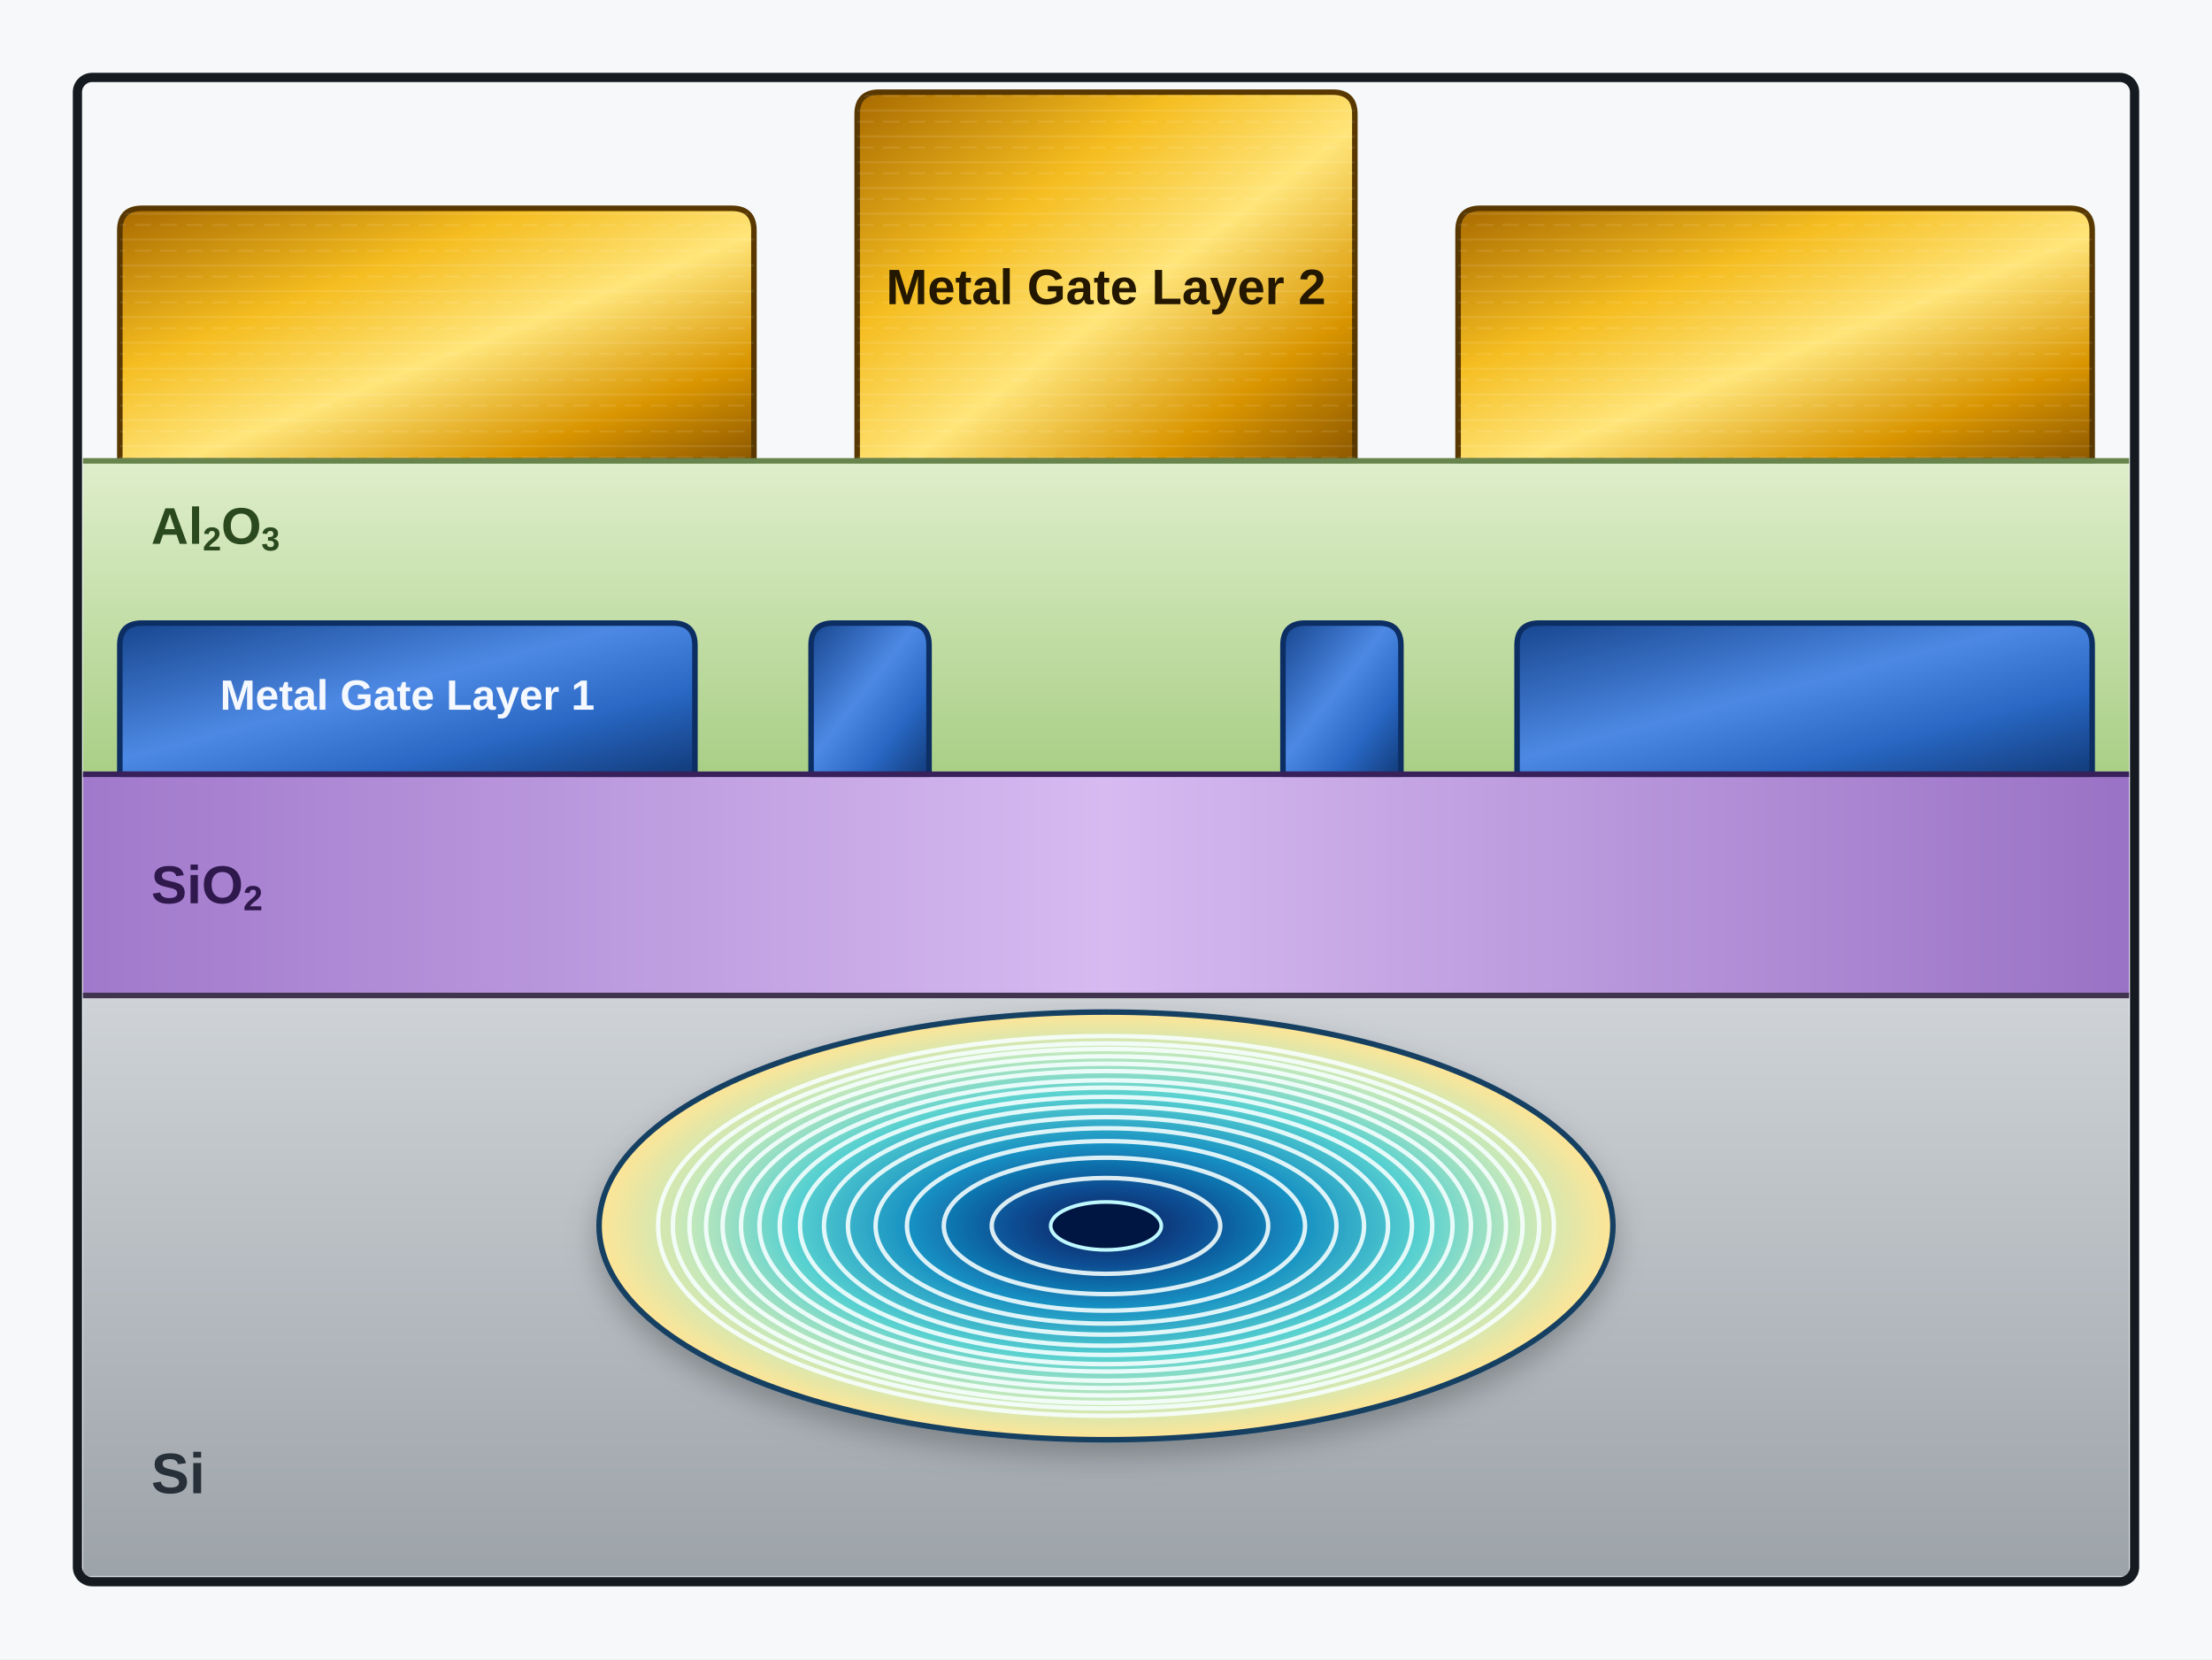
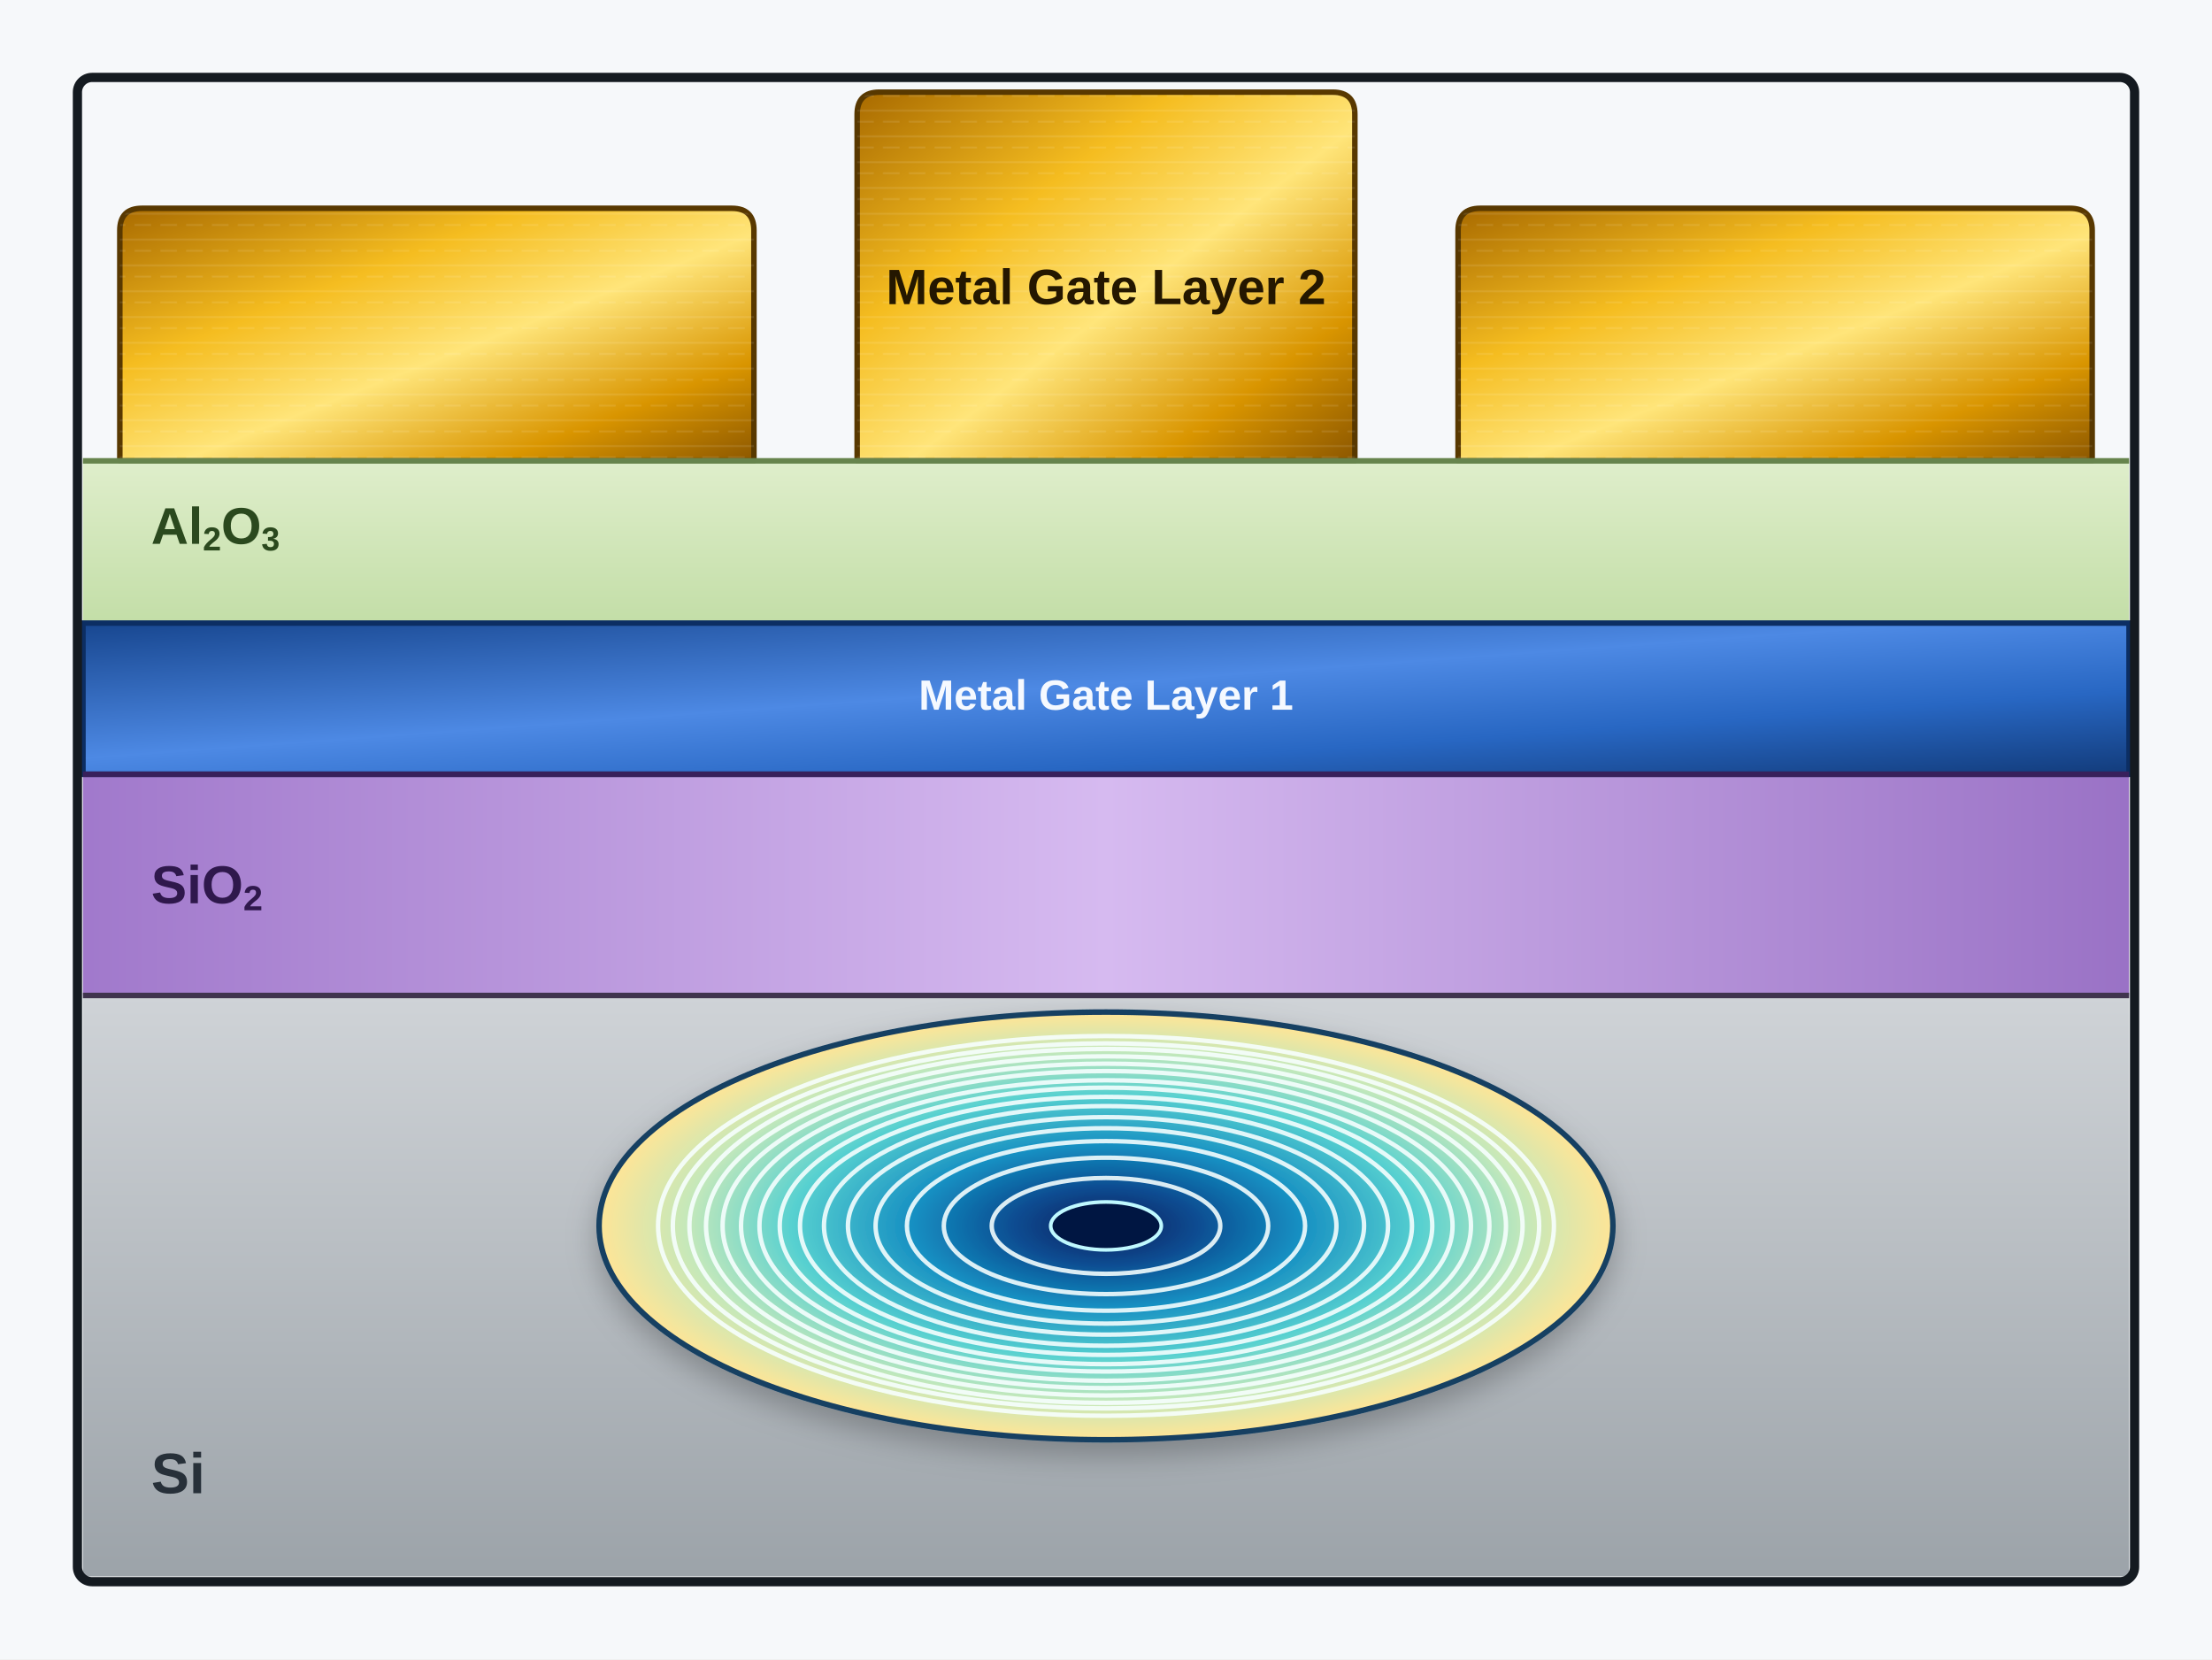
<svg xmlns="http://www.w3.org/2000/svg" width="1200" height="900" viewBox="0 0 1200 900" role="img" aria-labelledby="title desc">
  <defs>
    <linearGradient id="gold" x1="0" y1="0" x2="1" y2="1">
      <stop offset="0" stop-color="#a86a00" />
      <stop offset="0.32" stop-color="#f5bd20" />
      <stop offset="0.55" stop-color="#ffe57a" />
      <stop offset="0.8" stop-color="#d99500" />
      <stop offset="1" stop-color="#8c5700" />
    </linearGradient>
    <linearGradient id="blue" x1="0" y1="0" x2="1" y2="1">
      <stop offset="0" stop-color="#17468f" />
      <stop offset="0.45" stop-color="#4d89e4" />
      <stop offset="0.72" stop-color="#2867c3" />
      <stop offset="1" stop-color="#123b7a" />
    </linearGradient>
    <linearGradient id="alumina" x1="0" y1="0" x2="0" y2="1">
      <stop offset="0" stop-color="#dfeecb" />
      <stop offset="1" stop-color="#a9cf86" />
    </linearGradient>
    <linearGradient id="oxide" x1="0" y1="0" x2="1" y2="0">
      <stop offset="0" stop-color="#a078cb" />
      <stop offset="0.5" stop-color="#d6baf0" />
      <stop offset="1" stop-color="#9971c5" />
    </linearGradient>
    <linearGradient id="silicon" x1="0" y1="0" x2="0" y2="1">
      <stop offset="0" stop-color="#cfd3d7" />
      <stop offset="1" stop-color="#9ca3a9" />
    </linearGradient>
    <radialGradient id="potential" cx="50%" cy="50%" r="50%">
      <stop offset="0" stop-color="#061d5c" />
      <stop offset="0.18" stop-color="#074c91" />
      <stop offset="0.38" stop-color="#168fc2" />
      <stop offset="0.62" stop-color="#58d1d0" />
      <stop offset="0.82" stop-color="#c3e8bb" />
      <stop offset="1" stop-color="#ffe596" />
    </radialGradient>
    <pattern id="grain" width="14" height="14" patternUnits="userSpaceOnUse">
      <path d="M0 4H14M3 10H12" stroke="#fff" stroke-opacity="0.1" />
    </pattern>
    <filter id="softShadow" x="-20%" y="-30%" width="140%" height="170%">
      <feGaussianBlur in="SourceAlpha" stdDeviation="8" result="blur" />
      <feOffset dy="7" result="offset" />
      <feComponentTransfer>
        <feFuncA type="linear" slope="0.25" />
      </feComponentTransfer>
      <feMerge>
        <feMergeNode />
        <feMergeNode in="SourceGraphic" />
      </feMerge>
    </filter>
    <clipPath id="stack">
      <rect x="42" y="42" width="1116" height="816" rx="8" />
    </clipPath>
  </defs>
  <rect width="1200" height="900" fill="#f6f8fa" />
  <g clip-path="url(#stack)">
    <rect x="45" y="540" width="1110" height="315" fill="url(#silicon)" />
    <rect x="45" y="420" width="1110" height="120" fill="url(#oxide)" />
    <rect x="45" y="250" width="1110" height="170" fill="url(#alumina)" />
-     <g stroke="#0c2e63" stroke-width="3" stroke-linejoin="round">
-       <path d="M65 420V350Q65 338 77 338H365Q377 338 377 350V420Z" fill="url(#blue)" />
-       <path d="M440 420V350Q440 338 452 338H492Q504 338 504 350V420Z" fill="url(#blue)" />
-       <path d="M696 420V350Q696 338 708 338H748Q760 338 760 350V420Z" fill="url(#blue)" />
-       <path d="M823 420V350Q823 338 835 338H1123Q1135 338 1135 350V420Z" fill="url(#blue)" />
-     </g>
+     <rect x="45" y="338" width="1110" height="82" fill="url(#blue)" stroke="#0c2e63" stroke-width="3" />
    <g stroke="#583800" stroke-width="3" stroke-linejoin="round">
      <path d="M65 125Q65 113 77 113H397Q409 113 409 125V250H65Z" fill="url(#gold)" />
      <path d="M465 62Q465 50 477 50H723Q735 50 735 62V250H465Z" fill="url(#gold)" />
      <path d="M791 125Q791 113 803 113H1123Q1135 113 1135 125V250H791Z" fill="url(#gold)" />
    </g>
    <g fill="url(#grain)" pointer-events="none">
      <path d="M65 125Q65 113 77 113H397Q409 113 409 125V250H65Z" />
      <path d="M465 62Q465 50 477 50H723Q735 50 735 62V250H465Z" />
      <path d="M791 125Q791 113 803 113H1123Q1135 113 1135 125V250H791Z" />
    </g>
    <g filter="url(#softShadow)">
      <ellipse cx="600" cy="665" rx="275" ry="116" fill="url(#potential)" stroke="#173f62" stroke-width="3" />
      <g fill="none" stroke="#f7ffff" stroke-width="2.4" stroke-opacity="0.88">
        <ellipse cx="600" cy="665" rx="62" ry="26" />
        <ellipse cx="600" cy="665" rx="88" ry="37" />
        <ellipse cx="600" cy="665" rx="108" ry="46" />
        <ellipse cx="600" cy="665" rx="125" ry="53" />
        <ellipse cx="600" cy="665" rx="140" ry="59" />
        <ellipse cx="600" cy="665" rx="153" ry="65" />
        <ellipse cx="600" cy="665" rx="166" ry="70" />
        <ellipse cx="600" cy="665" rx="177" ry="75" />
        <ellipse cx="600" cy="665" rx="188" ry="79" />
        <ellipse cx="600" cy="665" rx="198" ry="84" />
        <ellipse cx="600" cy="665" rx="208" ry="88" />
        <ellipse cx="600" cy="665" rx="217" ry="92" />
        <ellipse cx="600" cy="665" rx="226" ry="96" />
        <ellipse cx="600" cy="665" rx="235" ry="99" />
        <ellipse cx="600" cy="665" rx="243" ry="103" />
      </g>
      <ellipse cx="600" cy="665" rx="30" ry="13" fill="#021342" stroke="#bff9ff" stroke-width="2" />
    </g>
  </g>
  <line x1="45" y1="250" x2="1155" y2="250" stroke="#67844d" stroke-width="3" />
  <line x1="45" y1="420" x2="1155" y2="420" stroke="#38205b" stroke-width="3" />
  <line x1="45" y1="540" x2="1155" y2="540" stroke="#40344e" stroke-width="3" />
  <rect x="42" y="42" width="1116" height="816" rx="8" fill="none" stroke="#141a20" stroke-width="5" />
  <g font-family="Arial, Helvetica, sans-serif" font-weight="700">
    <text x="600" y="165" text-anchor="middle" font-size="27" fill="#241700">Metal Gate Layer 2</text>
    <text x="82" y="295" font-size="28" fill="#2b491e">Al<tspan baseline-shift="sub" font-size="18">2</tspan>O<tspan baseline-shift="sub" font-size="18">3</tspan>
    </text>
-     <text x="221" y="385" text-anchor="middle" font-size="23" fill="#f5f9ff">Metal Gate Layer 1</text>
+     <text x="600" y="385" text-anchor="middle" font-size="23" fill="#f5f9ff">Metal Gate Layer 1</text>
    <text x="82" y="490" font-size="29" fill="#2f184c">SiO<tspan baseline-shift="sub" font-size="19">2</tspan>
    </text>
    <text x="82" y="810" font-size="31" fill="#273039">Si</text>
  </g>
</svg>
